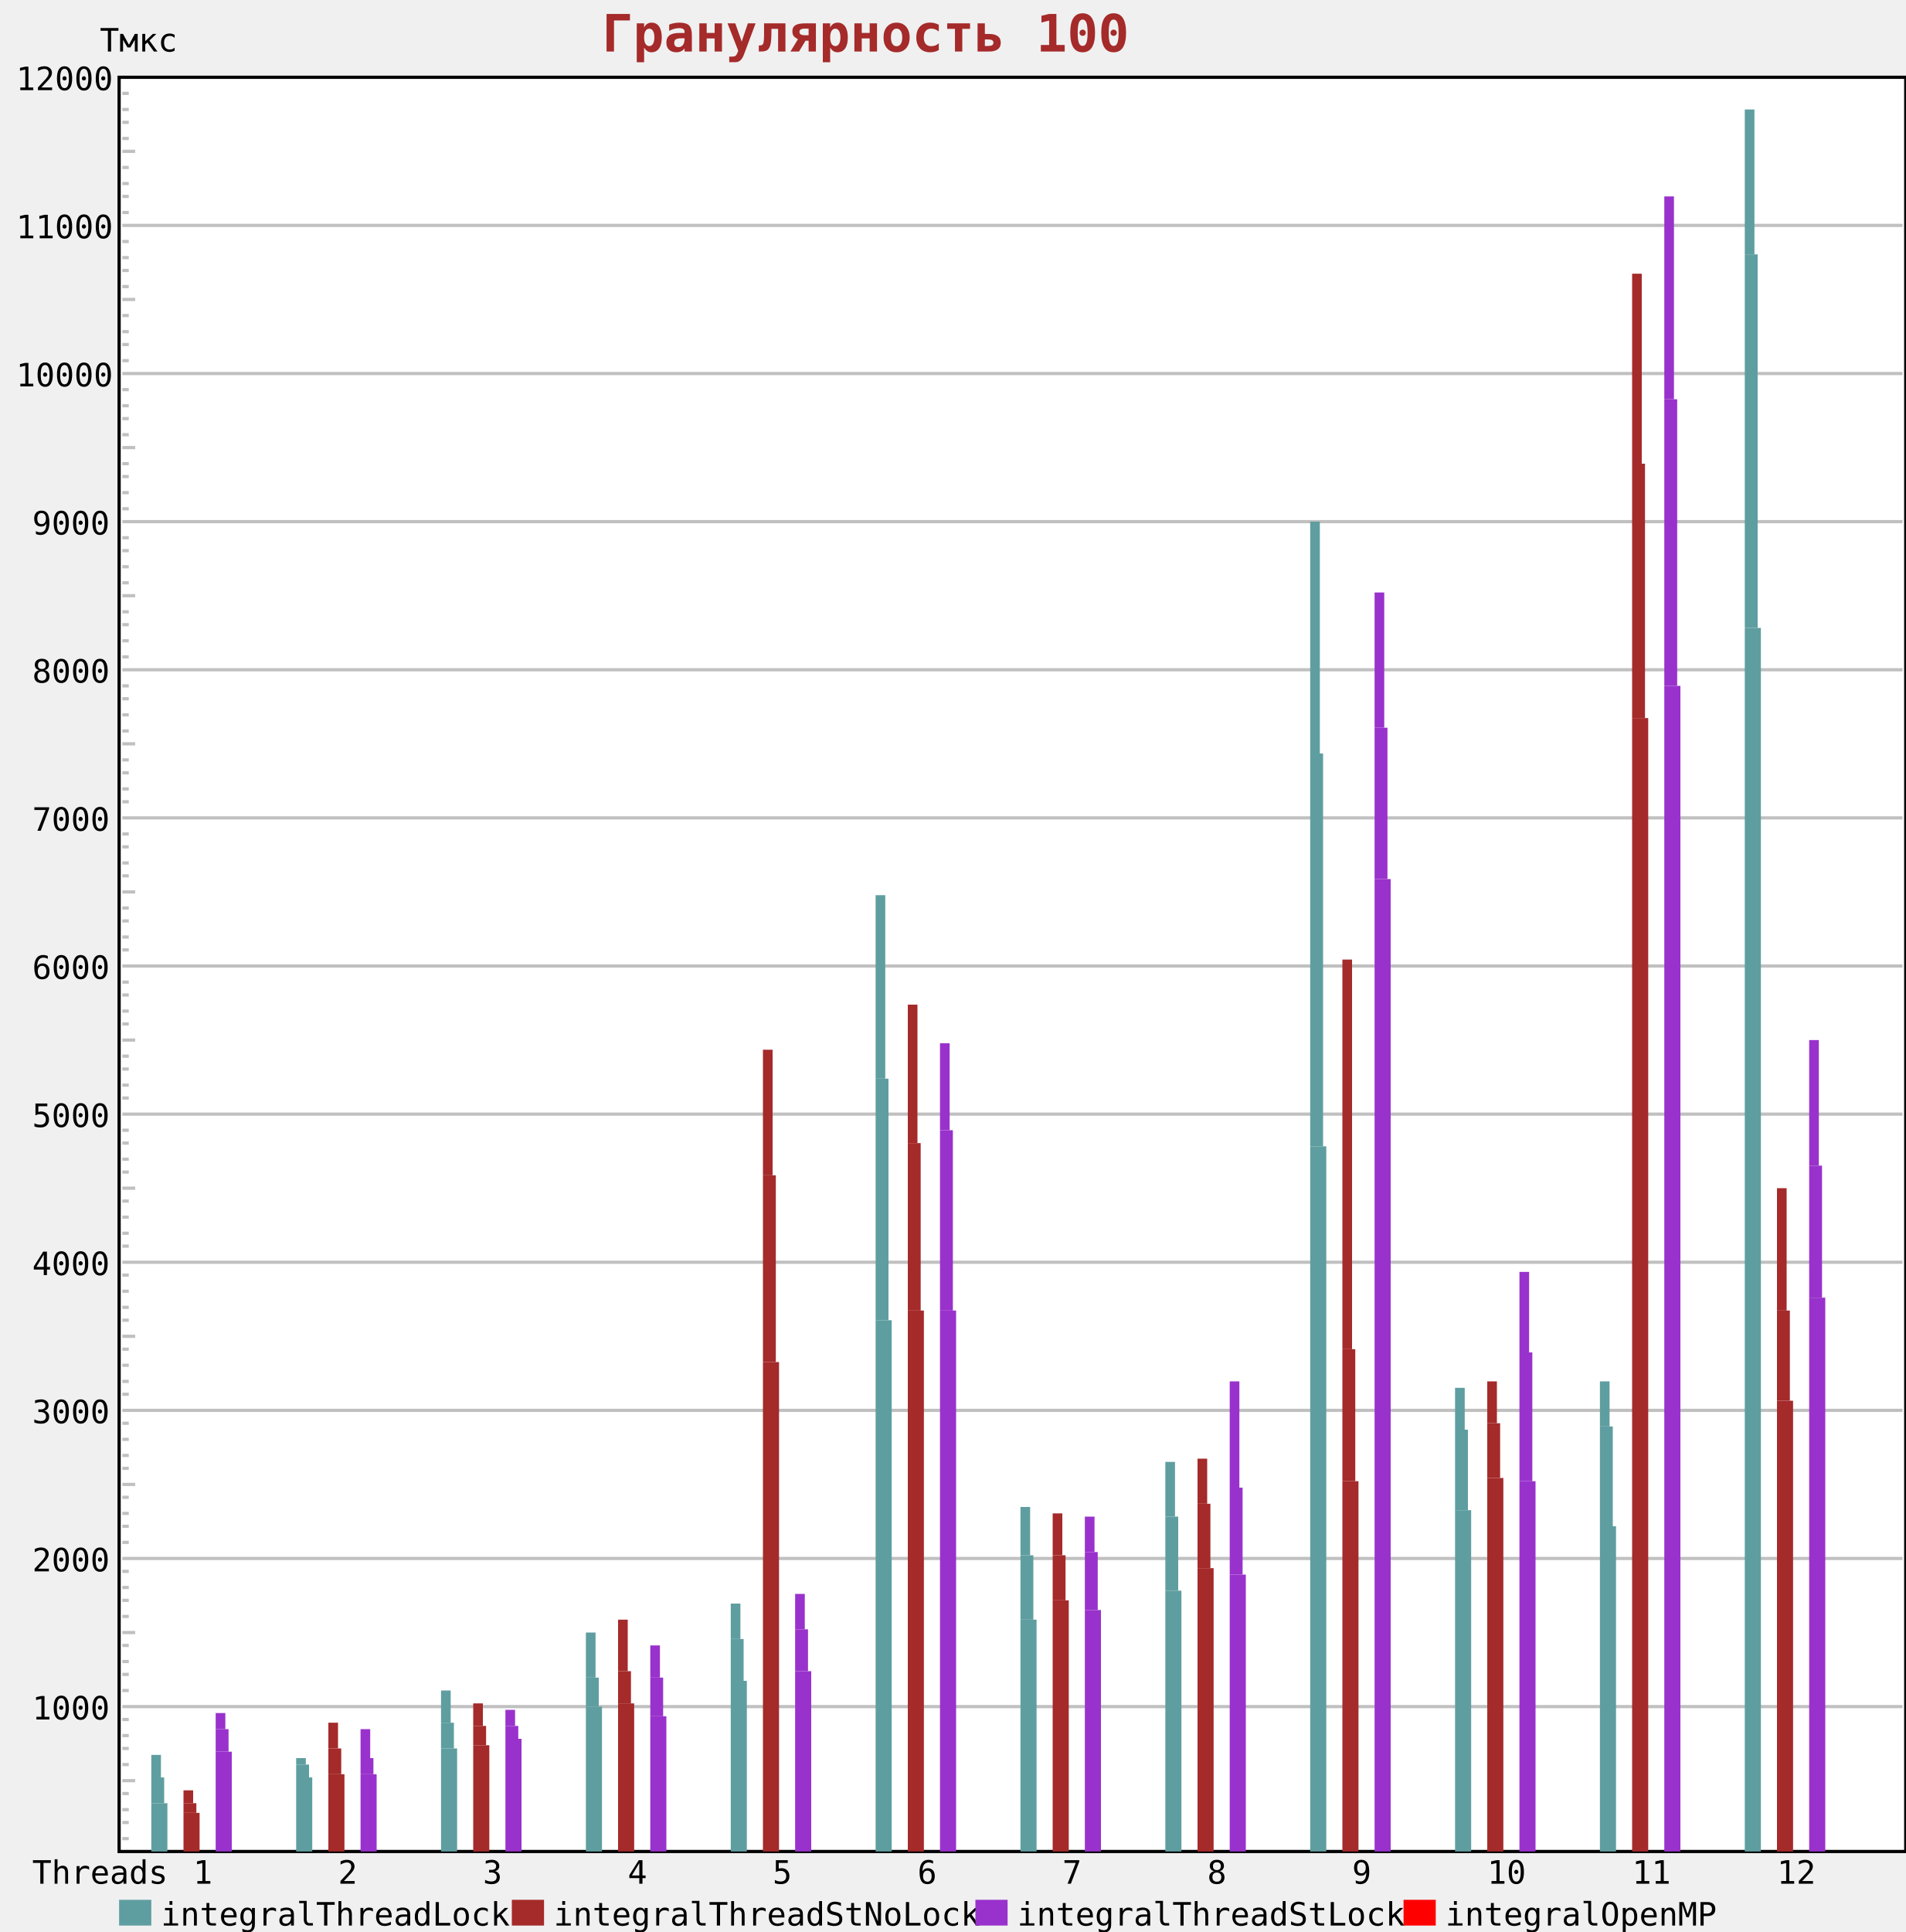
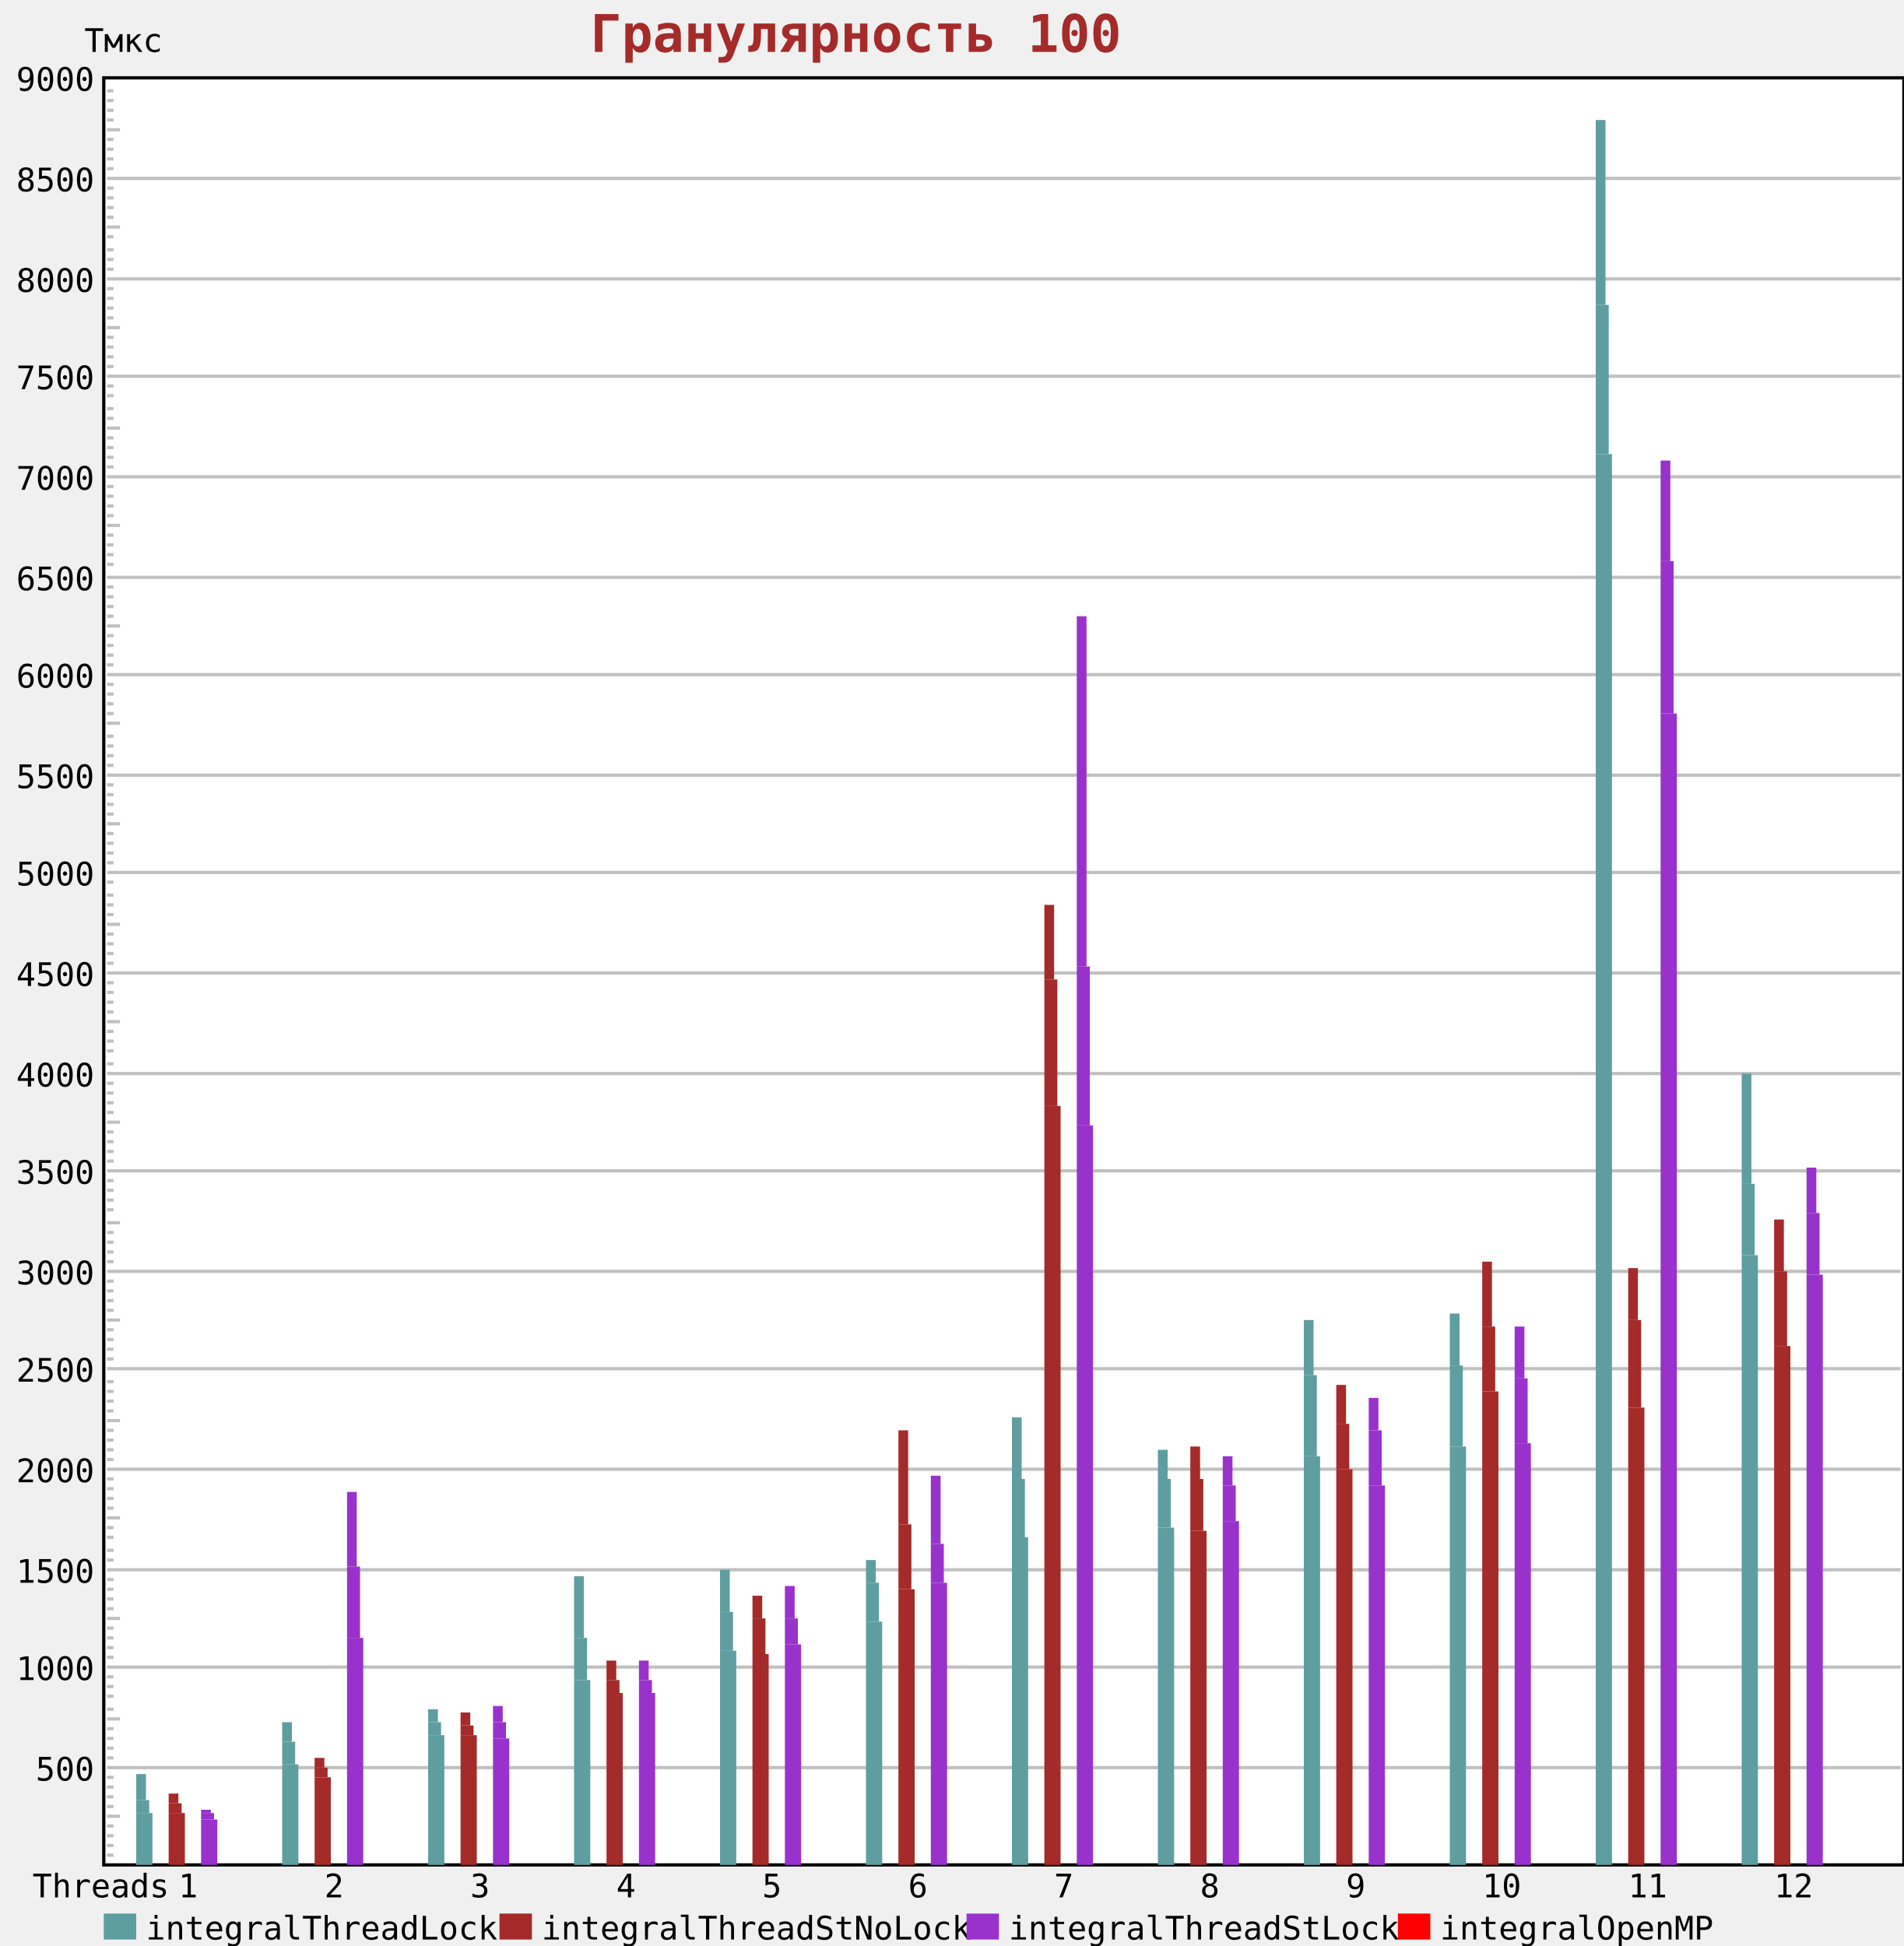
- <svg xmlns="http://www.w3.org/2000/svg" width="592" height="600" version="1.1">
-   <text x="187" y="16" font-family="monospace" font-size="16px" font-weight="bold" fill="brown">Гранулярность 100</text>
-   <text x="31" y="16" font-family="monospace" font-size="10px" font-weight="normal" fill="black">Tмкс</text>
+ <svg xmlns="http://www.w3.org/2000/svg" width="587" height="600" version="1.1">
+   <text x="182" y="16" font-family="monospace" font-size="16px" font-weight="bold" fill="brown">Гранулярность 100</text>
+   <text x="26" y="16" font-family="monospace" font-size="10px" font-weight="normal" fill="black">Tмкс</text>
  <text x="10" y="585" font-family="monospace" font-size="10px" font-weight="normal" fill="black">Threads</text>
-   <rect x="37" y="24" width="555" height="551" stroke="black" fill="white" />
-   <line x1="38" y1="571" x2="40" y2="571" stroke="silver" />
-   <line x1="38" y1="566" x2="40" y2="566" stroke="silver" />
-   <line x1="38" y1="562" x2="40" y2="562" stroke="silver" />
-   <line x1="38" y1="557" x2="40" y2="557" stroke="silver" />
-   <line x1="38" y1="553" x2="42" y2="553" stroke="silver" />
-   <line x1="38" y1="548" x2="40" y2="548" stroke="silver" />
-   <line x1="38" y1="543" x2="40" y2="543" stroke="silver" />
-   <line x1="38" y1="539" x2="40" y2="539" stroke="silver" />
-   <line x1="38" y1="534" x2="40" y2="534" stroke="silver" />
-   <line x1="38" y1="530" x2="591" y2="530" stroke="silver" />
-   <text x="10" y="534" font-family="monospace" font-size="10px" font-weight="normal" fill="black">1000</text>
-   <line x1="38" y1="525" x2="40" y2="525" stroke="silver" />
-   <line x1="38" y1="520" x2="40" y2="520" stroke="silver" />
-   <line x1="38" y1="516" x2="40" y2="516" stroke="silver" />
-   <line x1="38" y1="511" x2="40" y2="511" stroke="silver" />
-   <line x1="38" y1="507" x2="42" y2="507" stroke="silver" />
-   <line x1="38" y1="502" x2="40" y2="502" stroke="silver" />
-   <line x1="38" y1="497" x2="40" y2="497" stroke="silver" />
-   <line x1="38" y1="493" x2="40" y2="493" stroke="silver" />
-   <line x1="38" y1="488" x2="40" y2="488" stroke="silver" />
-   <line x1="38" y1="484" x2="591" y2="484" stroke="silver" />
-   <text x="10" y="488" font-family="monospace" font-size="10px" font-weight="normal" fill="black">2000</text>
-   <line x1="38" y1="479" x2="40" y2="479" stroke="silver" />
-   <line x1="38" y1="474" x2="40" y2="474" stroke="silver" />
-   <line x1="38" y1="470" x2="40" y2="470" stroke="silver" />
-   <line x1="38" y1="465" x2="40" y2="465" stroke="silver" />
-   <line x1="38" y1="461" x2="42" y2="461" stroke="silver" />
-   <line x1="38" y1="456" x2="40" y2="456" stroke="silver" />
-   <line x1="38" y1="452" x2="40" y2="452" stroke="silver" />
-   <line x1="38" y1="447" x2="40" y2="447" stroke="silver" />
-   <line x1="38" y1="442" x2="40" y2="442" stroke="silver" />
-   <line x1="38" y1="438" x2="591" y2="438" stroke="silver" />
-   <text x="10" y="442" font-family="monospace" font-size="10px" font-weight="normal" fill="black">3000</text>
-   <line x1="38" y1="433" x2="40" y2="433" stroke="silver" />
-   <line x1="38" y1="429" x2="40" y2="429" stroke="silver" />
-   <line x1="38" y1="424" x2="40" y2="424" stroke="silver" />
-   <line x1="38" y1="419" x2="40" y2="419" stroke="silver" />
-   <line x1="38" y1="415" x2="42" y2="415" stroke="silver" />
-   <line x1="38" y1="410" x2="40" y2="410" stroke="silver" />
-   <line x1="38" y1="406" x2="40" y2="406" stroke="silver" />
-   <line x1="38" y1="401" x2="40" y2="401" stroke="silver" />
-   <line x1="38" y1="396" x2="40" y2="396" stroke="silver" />
-   <line x1="38" y1="392" x2="591" y2="392" stroke="silver" />
-   <text x="10" y="396" font-family="monospace" font-size="10px" font-weight="normal" fill="black">4000</text>
-   <line x1="38" y1="387" x2="40" y2="387" stroke="silver" />
-   <line x1="38" y1="383" x2="40" y2="383" stroke="silver" />
-   <line x1="38" y1="378" x2="40" y2="378" stroke="silver" />
-   <line x1="38" y1="373" x2="40" y2="373" stroke="silver" />
-   <line x1="38" y1="369" x2="42" y2="369" stroke="silver" />
-   <line x1="38" y1="364" x2="40" y2="364" stroke="silver" />
-   <line x1="38" y1="360" x2="40" y2="360" stroke="silver" />
-   <line x1="38" y1="355" x2="40" y2="355" stroke="silver" />
-   <line x1="38" y1="351" x2="40" y2="351" stroke="silver" />
-   <line x1="38" y1="346" x2="591" y2="346" stroke="silver" />
-   <text x="10" y="350" font-family="monospace" font-size="10px" font-weight="normal" fill="black">5000</text>
-   <line x1="38" y1="341" x2="40" y2="341" stroke="silver" />
-   <line x1="38" y1="337" x2="40" y2="337" stroke="silver" />
-   <line x1="38" y1="332" x2="40" y2="332" stroke="silver" />
-   <line x1="38" y1="328" x2="40" y2="328" stroke="silver" />
-   <line x1="38" y1="323" x2="42" y2="323" stroke="silver" />
-   <line x1="38" y1="318" x2="40" y2="318" stroke="silver" />
-   <line x1="38" y1="314" x2="40" y2="314" stroke="silver" />
-   <line x1="38" y1="309" x2="40" y2="309" stroke="silver" />
-   <line x1="38" y1="305" x2="40" y2="305" stroke="silver" />
-   <line x1="38" y1="300" x2="591" y2="300" stroke="silver" />
-   <text x="10" y="304" font-family="monospace" font-size="10px" font-weight="normal" fill="black">6000</text>
-   <line x1="38" y1="295" x2="40" y2="295" stroke="silver" />
-   <line x1="38" y1="291" x2="40" y2="291" stroke="silver" />
-   <line x1="38" y1="286" x2="40" y2="286" stroke="silver" />
-   <line x1="38" y1="282" x2="40" y2="282" stroke="silver" />
-   <line x1="38" y1="277" x2="42" y2="277" stroke="silver" />
-   <line x1="38" y1="272" x2="40" y2="272" stroke="silver" />
-   <line x1="38" y1="268" x2="40" y2="268" stroke="silver" />
-   <line x1="38" y1="263" x2="40" y2="263" stroke="silver" />
-   <line x1="38" y1="259" x2="40" y2="259" stroke="silver" />
-   <line x1="38" y1="254" x2="591" y2="254" stroke="silver" />
-   <text x="10" y="258" font-family="monospace" font-size="10px" font-weight="normal" fill="black">7000</text>
-   <line x1="38" y1="249" x2="40" y2="249" stroke="silver" />
-   <line x1="38" y1="245" x2="40" y2="245" stroke="silver" />
-   <line x1="38" y1="240" x2="40" y2="240" stroke="silver" />
-   <line x1="38" y1="236" x2="40" y2="236" stroke="silver" />
-   <line x1="38" y1="231" x2="42" y2="231" stroke="silver" />
-   <line x1="38" y1="227" x2="40" y2="227" stroke="silver" />
-   <line x1="38" y1="222" x2="40" y2="222" stroke="silver" />
-   <line x1="38" y1="217" x2="40" y2="217" stroke="silver" />
-   <line x1="38" y1="213" x2="40" y2="213" stroke="silver" />
-   <line x1="38" y1="208" x2="591" y2="208" stroke="silver" />
-   <text x="10" y="212" font-family="monospace" font-size="10px" font-weight="normal" fill="black">8000</text>
-   <line x1="38" y1="204" x2="40" y2="204" stroke="silver" />
-   <line x1="38" y1="199" x2="40" y2="199" stroke="silver" />
-   <line x1="38" y1="194" x2="40" y2="194" stroke="silver" />
-   <line x1="38" y1="190" x2="40" y2="190" stroke="silver" />
-   <line x1="38" y1="185" x2="42" y2="185" stroke="silver" />
-   <line x1="38" y1="181" x2="40" y2="181" stroke="silver" />
-   <line x1="38" y1="176" x2="40" y2="176" stroke="silver" />
-   <line x1="38" y1="171" x2="40" y2="171" stroke="silver" />
-   <line x1="38" y1="167" x2="40" y2="167" stroke="silver" />
-   <line x1="38" y1="162" x2="591" y2="162" stroke="silver" />
-   <text x="10" y="166" font-family="monospace" font-size="10px" font-weight="normal" fill="black">9000</text>
-   <line x1="38" y1="158" x2="40" y2="158" stroke="silver" />
-   <line x1="38" y1="153" x2="40" y2="153" stroke="silver" />
-   <line x1="38" y1="148" x2="40" y2="148" stroke="silver" />
-   <line x1="38" y1="144" x2="40" y2="144" stroke="silver" />
-   <line x1="38" y1="139" x2="42" y2="139" stroke="silver" />
-   <line x1="38" y1="135" x2="40" y2="135" stroke="silver" />
-   <line x1="38" y1="130" x2="40" y2="130" stroke="silver" />
-   <line x1="38" y1="126" x2="40" y2="126" stroke="silver" />
-   <line x1="38" y1="121" x2="40" y2="121" stroke="silver" />
-   <line x1="38" y1="116" x2="591" y2="116" stroke="silver" />
-   <text x="5" y="120" font-family="monospace" font-size="10px" font-weight="normal" fill="black">10000</text>
-   <line x1="38" y1="112" x2="40" y2="112" stroke="silver" />
-   <line x1="38" y1="107" x2="40" y2="107" stroke="silver" />
-   <line x1="38" y1="103" x2="40" y2="103" stroke="silver" />
-   <line x1="38" y1="98" x2="40" y2="98" stroke="silver" />
-   <line x1="38" y1="93" x2="42" y2="93" stroke="silver" />
-   <line x1="38" y1="89" x2="40" y2="89" stroke="silver" />
-   <line x1="38" y1="84" x2="40" y2="84" stroke="silver" />
-   <line x1="38" y1="80" x2="40" y2="80" stroke="silver" />
-   <line x1="38" y1="75" x2="40" y2="75" stroke="silver" />
-   <line x1="38" y1="70" x2="591" y2="70" stroke="silver" />
-   <text x="5" y="74" font-family="monospace" font-size="10px" font-weight="normal" fill="black">11000</text>
-   <line x1="38" y1="66" x2="40" y2="66" stroke="silver" />
-   <line x1="38" y1="61" x2="40" y2="61" stroke="silver" />
-   <line x1="38" y1="57" x2="40" y2="57" stroke="silver" />
-   <line x1="38" y1="52" x2="40" y2="52" stroke="silver" />
-   <line x1="38" y1="47" x2="42" y2="47" stroke="silver" />
-   <line x1="38" y1="43" x2="40" y2="43" stroke="silver" />
-   <line x1="38" y1="38" x2="40" y2="38" stroke="silver" />
-   <line x1="38" y1="34" x2="40" y2="34" stroke="silver" />
-   <line x1="38" y1="29" x2="40" y2="29" stroke="silver" />
-   <text x="5" y="28" font-family="monospace" font-size="10px" font-weight="normal" fill="black">12000</text>
-   <rect x="47" y="560" width="5" height="15" fill="cadetblue" />
-   <rect x="47" y="552" width="4" height="8" fill="cadetblue" />
-   <rect x="47" y="545" width="3" height="7" fill="cadetblue" />
-   <rect x="57" y="563" width="5" height="12" fill="brown" />
-   <rect x="57" y="560" width="4" height="3" fill="brown" />
-   <rect x="57" y="556" width="3" height="4" fill="brown" />
-   <rect x="67" y="544" width="5" height="31" fill="darkorchid" />
-   <rect x="67" y="537" width="4" height="7" fill="darkorchid" />
-   <rect x="67" y="532" width="3" height="5" fill="darkorchid" />
-   <rect x="77" y="575" width="5" height="0" fill="red" />
-   <rect x="77" y="575" width="4" height="0" fill="red" />
-   <rect x="77" y="575" width="3" height="0" fill="red" />
-   <text x="60" y="585" font-family="monospace" font-size="10px" font-weight="normal" fill="black">1</text>
-   <rect x="92" y="552" width="5" height="23" fill="cadetblue" />
-   <rect x="92" y="548" width="4" height="4" fill="cadetblue" />
-   <rect x="92" y="546" width="3" height="2" fill="cadetblue" />
-   <rect x="102" y="551" width="5" height="24" fill="brown" />
-   <rect x="102" y="543" width="4" height="8" fill="brown" />
-   <rect x="102" y="535" width="3" height="8" fill="brown" />
-   <rect x="112" y="551" width="5" height="24" fill="darkorchid" />
-   <rect x="112" y="546" width="4" height="5" fill="darkorchid" />
-   <rect x="112" y="537" width="3" height="9" fill="darkorchid" />
-   <rect x="122" y="575" width="5" height="0" fill="red" />
-   <rect x="122" y="575" width="4" height="0" fill="red" />
-   <rect x="122" y="575" width="3" height="0" fill="red" />
-   <text x="105" y="585" font-family="monospace" font-size="10px" font-weight="normal" fill="black">2</text>
-   <rect x="137" y="543" width="5" height="32" fill="cadetblue" />
-   <rect x="137" y="535" width="4" height="8" fill="cadetblue" />
-   <rect x="137" y="525" width="3" height="10" fill="cadetblue" />
-   <rect x="147" y="542" width="5" height="33" fill="brown" />
-   <rect x="147" y="536" width="4" height="6" fill="brown" />
-   <rect x="147" y="529" width="3" height="7" fill="brown" />
-   <rect x="157" y="540" width="5" height="35" fill="darkorchid" />
-   <rect x="157" y="536" width="4" height="4" fill="darkorchid" />
-   <rect x="157" y="531" width="3" height="5" fill="darkorchid" />
-   <rect x="167" y="575" width="5" height="0" fill="red" />
-   <rect x="167" y="575" width="4" height="0" fill="red" />
-   <rect x="167" y="575" width="3" height="0" fill="red" />
-   <text x="150" y="585" font-family="monospace" font-size="10px" font-weight="normal" fill="black">3</text>
-   <rect x="182" y="530" width="5" height="45" fill="cadetblue" />
-   <rect x="182" y="521" width="4" height="9" fill="cadetblue" />
-   <rect x="182" y="507" width="3" height="14" fill="cadetblue" />
-   <rect x="192" y="529" width="5" height="46" fill="brown" />
-   <rect x="192" y="519" width="4" height="10" fill="brown" />
-   <rect x="192" y="503" width="3" height="16" fill="brown" />
-   <rect x="202" y="533" width="5" height="42" fill="darkorchid" />
-   <rect x="202" y="521" width="4" height="12" fill="darkorchid" />
-   <rect x="202" y="511" width="3" height="10" fill="darkorchid" />
-   <rect x="212" y="575" width="5" height="0" fill="red" />
-   <rect x="212" y="575" width="4" height="0" fill="red" />
-   <rect x="212" y="575" width="3" height="0" fill="red" />
-   <text x="195" y="585" font-family="monospace" font-size="10px" font-weight="normal" fill="black">4</text>
-   <rect x="227" y="522" width="5" height="53" fill="cadetblue" />
-   <rect x="227" y="509" width="4" height="13" fill="cadetblue" />
-   <rect x="227" y="498" width="3" height="11" fill="cadetblue" />
-   <rect x="237" y="423" width="5" height="152" fill="brown" />
-   <rect x="237" y="365" width="4" height="58" fill="brown" />
-   <rect x="237" y="326" width="3" height="39" fill="brown" />
-   <rect x="247" y="519" width="5" height="56" fill="darkorchid" />
-   <rect x="247" y="506" width="4" height="13" fill="darkorchid" />
-   <rect x="247" y="495" width="3" height="11" fill="darkorchid" />
-   <rect x="257" y="575" width="5" height="0" fill="red" />
-   <rect x="257" y="575" width="4" height="0" fill="red" />
-   <rect x="257" y="575" width="3" height="0" fill="red" />
-   <text x="240" y="585" font-family="monospace" font-size="10px" font-weight="normal" fill="black">5</text>
-   <rect x="272" y="410" width="5" height="165" fill="cadetblue" />
-   <rect x="272" y="335" width="4" height="75" fill="cadetblue" />
-   <rect x="272" y="278" width="3" height="57" fill="cadetblue" />
-   <rect x="282" y="407" width="5" height="168" fill="brown" />
-   <rect x="282" y="355" width="4" height="52" fill="brown" />
-   <rect x="282" y="312" width="3" height="43" fill="brown" />
-   <rect x="292" y="407" width="5" height="168" fill="darkorchid" />
-   <rect x="292" y="351" width="4" height="56" fill="darkorchid" />
-   <rect x="292" y="324" width="3" height="27" fill="darkorchid" />
-   <rect x="302" y="575" width="5" height="0" fill="red" />
-   <rect x="302" y="575" width="4" height="0" fill="red" />
-   <rect x="302" y="575" width="3" height="0" fill="red" />
-   <text x="285" y="585" font-family="monospace" font-size="10px" font-weight="normal" fill="black">6</text>
-   <rect x="317" y="503" width="5" height="72" fill="cadetblue" />
-   <rect x="317" y="483" width="4" height="20" fill="cadetblue" />
-   <rect x="317" y="468" width="3" height="15" fill="cadetblue" />
-   <rect x="327" y="497" width="5" height="78" fill="brown" />
-   <rect x="327" y="483" width="4" height="14" fill="brown" />
-   <rect x="327" y="470" width="3" height="13" fill="brown" />
-   <rect x="337" y="500" width="5" height="75" fill="darkorchid" />
-   <rect x="337" y="482" width="4" height="18" fill="darkorchid" />
-   <rect x="337" y="471" width="3" height="11" fill="darkorchid" />
-   <rect x="347" y="575" width="5" height="0" fill="red" />
-   <rect x="347" y="575" width="4" height="0" fill="red" />
-   <rect x="347" y="575" width="3" height="0" fill="red" />
-   <text x="330" y="585" font-family="monospace" font-size="10px" font-weight="normal" fill="black">7</text>
-   <rect x="362" y="494" width="5" height="81" fill="cadetblue" />
-   <rect x="362" y="471" width="4" height="23" fill="cadetblue" />
-   <rect x="362" y="454" width="3" height="17" fill="cadetblue" />
-   <rect x="372" y="487" width="5" height="88" fill="brown" />
-   <rect x="372" y="467" width="4" height="20" fill="brown" />
-   <rect x="372" y="453" width="3" height="14" fill="brown" />
-   <rect x="382" y="489" width="5" height="86" fill="darkorchid" />
-   <rect x="382" y="462" width="4" height="27" fill="darkorchid" />
-   <rect x="382" y="429" width="3" height="33" fill="darkorchid" />
-   <rect x="392" y="575" width="5" height="0" fill="red" />
-   <rect x="392" y="575" width="4" height="0" fill="red" />
-   <rect x="392" y="575" width="3" height="0" fill="red" />
-   <text x="375" y="585" font-family="monospace" font-size="10px" font-weight="normal" fill="black">8</text>
-   <rect x="407" y="356" width="5" height="219" fill="cadetblue" />
-   <rect x="407" y="234" width="4" height="122" fill="cadetblue" />
-   <rect x="407" y="162" width="3" height="72" fill="cadetblue" />
-   <rect x="417" y="460" width="5" height="115" fill="brown" />
-   <rect x="417" y="419" width="4" height="41" fill="brown" />
-   <rect x="417" y="298" width="3" height="121" fill="brown" />
-   <rect x="427" y="273" width="5" height="302" fill="darkorchid" />
-   <rect x="427" y="226" width="4" height="47" fill="darkorchid" />
-   <rect x="427" y="184" width="3" height="42" fill="darkorchid" />
-   <rect x="437" y="575" width="5" height="0" fill="red" />
-   <rect x="437" y="575" width="4" height="0" fill="red" />
-   <rect x="437" y="575" width="3" height="0" fill="red" />
-   <text x="420" y="585" font-family="monospace" font-size="10px" font-weight="normal" fill="black">9</text>
-   <rect x="452" y="469" width="5" height="106" fill="cadetblue" />
-   <rect x="452" y="444" width="4" height="25" fill="cadetblue" />
-   <rect x="452" y="431" width="3" height="13" fill="cadetblue" />
-   <rect x="462" y="459" width="5" height="116" fill="brown" />
-   <rect x="462" y="442" width="4" height="17" fill="brown" />
-   <rect x="462" y="429" width="3" height="13" fill="brown" />
-   <rect x="472" y="460" width="5" height="115" fill="darkorchid" />
-   <rect x="472" y="420" width="4" height="40" fill="darkorchid" />
-   <rect x="472" y="395" width="3" height="25" fill="darkorchid" />
-   <rect x="482" y="575" width="5" height="0" fill="red" />
-   <rect x="482" y="575" width="4" height="0" fill="red" />
-   <rect x="482" y="575" width="3" height="0" fill="red" />
-   <text x="462" y="585" font-family="monospace" font-size="10px" font-weight="normal" fill="black">10</text>
-   <rect x="497" y="474" width="5" height="101" fill="cadetblue" />
-   <rect x="497" y="443" width="4" height="31" fill="cadetblue" />
-   <rect x="497" y="429" width="3" height="14" fill="cadetblue" />
-   <rect x="507" y="223" width="5" height="352" fill="brown" />
-   <rect x="507" y="144" width="4" height="79" fill="brown" />
-   <rect x="507" y="85" width="3" height="59" fill="brown" />
-   <rect x="517" y="213" width="5" height="362" fill="darkorchid" />
-   <rect x="517" y="124" width="4" height="89" fill="darkorchid" />
-   <rect x="517" y="61" width="3" height="63" fill="darkorchid" />
-   <rect x="527" y="575" width="5" height="0" fill="red" />
-   <rect x="527" y="575" width="4" height="0" fill="red" />
-   <rect x="527" y="575" width="3" height="0" fill="red" />
-   <text x="507" y="585" font-family="monospace" font-size="10px" font-weight="normal" fill="black">11</text>
-   <rect x="542" y="195" width="5" height="380" fill="cadetblue" />
-   <rect x="542" y="79" width="4" height="116" fill="cadetblue" />
-   <rect x="542" y="34" width="3" height="45" fill="cadetblue" />
-   <rect x="552" y="435" width="5" height="140" fill="brown" />
-   <rect x="552" y="407" width="4" height="28" fill="brown" />
-   <rect x="552" y="369" width="3" height="38" fill="brown" />
-   <rect x="562" y="403" width="5" height="172" fill="darkorchid" />
-   <rect x="562" y="362" width="4" height="41" fill="darkorchid" />
-   <rect x="562" y="323" width="3" height="39" fill="darkorchid" />
-   <rect x="572" y="575" width="5" height="0" fill="red" />
-   <rect x="572" y="575" width="4" height="0" fill="red" />
-   <rect x="572" y="575" width="3" height="0" fill="red" />
-   <text x="552" y="585" font-family="monospace" font-size="10px" font-weight="normal" fill="black">12</text>
-   <rect x="37" y="590" width="10" height="8" fill="cadetblue" />
-   <text x="50" y="598" font-family="monospace" font-size="10px" font-weight="normal" fill="black">integralThreadLock</text>
-   <rect x="159" y="590" width="10" height="8" fill="brown" />
-   <text x="172" y="598" font-family="monospace" font-size="10px" font-weight="normal" fill="black">integralThreadStNoLock</text>
-   <rect x="303" y="590" width="10" height="8" fill="darkorchid" />
-   <text x="316" y="598" font-family="monospace" font-size="10px" font-weight="normal" fill="black">integralThreadStLock</text>
-   <rect x="436" y="590" width="10" height="8" fill="red" />
-   <text x="449" y="598" font-family="monospace" font-size="10px" font-weight="normal" fill="black">integralOpenMP</text>
+   <rect x="32" y="24" width="555" height="551" stroke="black" fill="white" />
+   <line x1="33" y1="572" x2="35" y2="572" stroke="silver" />
+   <line x1="33" y1="569" x2="35" y2="569" stroke="silver" />
+   <line x1="33" y1="566" x2="35" y2="566" stroke="silver" />
+   <line x1="33" y1="563" x2="35" y2="563" stroke="silver" />
+   <line x1="33" y1="560" x2="37" y2="560" stroke="silver" />
+   <line x1="33" y1="557" x2="35" y2="557" stroke="silver" />
+   <line x1="33" y1="554" x2="35" y2="554" stroke="silver" />
+   <line x1="33" y1="551" x2="35" y2="551" stroke="silver" />
+   <line x1="33" y1="548" x2="35" y2="548" stroke="silver" />
+   <line x1="33" y1="545" x2="586" y2="545" stroke="silver" />
+   <text x="11" y="549" font-family="monospace" font-size="10px" font-weight="normal" fill="black">500</text>
+   <line x1="33" y1="542" x2="35" y2="542" stroke="silver" />
+   <line x1="33" y1="539" x2="35" y2="539" stroke="silver" />
+   <line x1="33" y1="536" x2="35" y2="536" stroke="silver" />
+   <line x1="33" y1="533" x2="35" y2="533" stroke="silver" />
+   <line x1="33" y1="530" x2="37" y2="530" stroke="silver" />
+   <line x1="33" y1="527" x2="35" y2="527" stroke="silver" />
+   <line x1="33" y1="523" x2="35" y2="523" stroke="silver" />
+   <line x1="33" y1="520" x2="35" y2="520" stroke="silver" />
+   <line x1="33" y1="517" x2="35" y2="517" stroke="silver" />
+   <line x1="33" y1="514" x2="586" y2="514" stroke="silver" />
+   <text x="5" y="518" font-family="monospace" font-size="10px" font-weight="normal" fill="black">1000</text>
+   <line x1="33" y1="511" x2="35" y2="511" stroke="silver" />
+   <line x1="33" y1="508" x2="35" y2="508" stroke="silver" />
+   <line x1="33" y1="505" x2="35" y2="505" stroke="silver" />
+   <line x1="33" y1="502" x2="35" y2="502" stroke="silver" />
+   <line x1="33" y1="499" x2="37" y2="499" stroke="silver" />
+   <line x1="33" y1="496" x2="35" y2="496" stroke="silver" />
+   <line x1="33" y1="493" x2="35" y2="493" stroke="silver" />
+   <line x1="33" y1="490" x2="35" y2="490" stroke="silver" />
+   <line x1="33" y1="487" x2="35" y2="487" stroke="silver" />
+   <line x1="33" y1="484" x2="586" y2="484" stroke="silver" />
+   <text x="5" y="488" font-family="monospace" font-size="10px" font-weight="normal" fill="black">1500</text>
+   <line x1="33" y1="481" x2="35" y2="481" stroke="silver" />
+   <line x1="33" y1="478" x2="35" y2="478" stroke="silver" />
+   <line x1="33" y1="474" x2="35" y2="474" stroke="silver" />
+   <line x1="33" y1="471" x2="35" y2="471" stroke="silver" />
+   <line x1="33" y1="468" x2="37" y2="468" stroke="silver" />
+   <line x1="33" y1="465" x2="35" y2="465" stroke="silver" />
+   <line x1="33" y1="462" x2="35" y2="462" stroke="silver" />
+   <line x1="33" y1="459" x2="35" y2="459" stroke="silver" />
+   <line x1="33" y1="456" x2="35" y2="456" stroke="silver" />
+   <line x1="33" y1="453" x2="586" y2="453" stroke="silver" />
+   <text x="5" y="457" font-family="monospace" font-size="10px" font-weight="normal" fill="black">2000</text>
+   <line x1="33" y1="450" x2="35" y2="450" stroke="silver" />
+   <line x1="33" y1="447" x2="35" y2="447" stroke="silver" />
+   <line x1="33" y1="444" x2="35" y2="444" stroke="silver" />
+   <line x1="33" y1="441" x2="35" y2="441" stroke="silver" />
+   <line x1="33" y1="438" x2="37" y2="438" stroke="silver" />
+   <line x1="33" y1="435" x2="35" y2="435" stroke="silver" />
+   <line x1="33" y1="432" x2="35" y2="432" stroke="silver" />
+   <line x1="33" y1="429" x2="35" y2="429" stroke="silver" />
+   <line x1="33" y1="426" x2="35" y2="426" stroke="silver" />
+   <line x1="33" y1="422" x2="586" y2="422" stroke="silver" />
+   <text x="5" y="426" font-family="monospace" font-size="10px" font-weight="normal" fill="black">2500</text>
+   <line x1="33" y1="419" x2="35" y2="419" stroke="silver" />
+   <line x1="33" y1="416" x2="35" y2="416" stroke="silver" />
+   <line x1="33" y1="413" x2="35" y2="413" stroke="silver" />
+   <line x1="33" y1="410" x2="35" y2="410" stroke="silver" />
+   <line x1="33" y1="407" x2="37" y2="407" stroke="silver" />
+   <line x1="33" y1="404" x2="35" y2="404" stroke="silver" />
+   <line x1="33" y1="401" x2="35" y2="401" stroke="silver" />
+   <line x1="33" y1="398" x2="35" y2="398" stroke="silver" />
+   <line x1="33" y1="395" x2="35" y2="395" stroke="silver" />
+   <line x1="33" y1="392" x2="586" y2="392" stroke="silver" />
+   <text x="5" y="396" font-family="monospace" font-size="10px" font-weight="normal" fill="black">3000</text>
+   <line x1="33" y1="389" x2="35" y2="389" stroke="silver" />
+   <line x1="33" y1="386" x2="35" y2="386" stroke="silver" />
+   <line x1="33" y1="383" x2="35" y2="383" stroke="silver" />
+   <line x1="33" y1="380" x2="35" y2="380" stroke="silver" />
+   <line x1="33" y1="377" x2="37" y2="377" stroke="silver" />
+   <line x1="33" y1="373" x2="35" y2="373" stroke="silver" />
+   <line x1="33" y1="370" x2="35" y2="370" stroke="silver" />
+   <line x1="33" y1="367" x2="35" y2="367" stroke="silver" />
+   <line x1="33" y1="364" x2="35" y2="364" stroke="silver" />
+   <line x1="33" y1="361" x2="586" y2="361" stroke="silver" />
+   <text x="5" y="365" font-family="monospace" font-size="10px" font-weight="normal" fill="black">3500</text>
+   <line x1="33" y1="358" x2="35" y2="358" stroke="silver" />
+   <line x1="33" y1="355" x2="35" y2="355" stroke="silver" />
+   <line x1="33" y1="352" x2="35" y2="352" stroke="silver" />
+   <line x1="33" y1="349" x2="35" y2="349" stroke="silver" />
+   <line x1="33" y1="346" x2="37" y2="346" stroke="silver" />
+   <line x1="33" y1="343" x2="35" y2="343" stroke="silver" />
+   <line x1="33" y1="340" x2="35" y2="340" stroke="silver" />
+   <line x1="33" y1="337" x2="35" y2="337" stroke="silver" />
+   <line x1="33" y1="334" x2="35" y2="334" stroke="silver" />
+   <line x1="33" y1="331" x2="586" y2="331" stroke="silver" />
+   <text x="5" y="335" font-family="monospace" font-size="10px" font-weight="normal" fill="black">4000</text>
+   <line x1="33" y1="328" x2="35" y2="328" stroke="silver" />
+   <line x1="33" y1="324" x2="35" y2="324" stroke="silver" />
+   <line x1="33" y1="321" x2="35" y2="321" stroke="silver" />
+   <line x1="33" y1="318" x2="35" y2="318" stroke="silver" />
+   <line x1="33" y1="315" x2="37" y2="315" stroke="silver" />
+   <line x1="33" y1="312" x2="35" y2="312" stroke="silver" />
+   <line x1="33" y1="309" x2="35" y2="309" stroke="silver" />
+   <line x1="33" y1="306" x2="35" y2="306" stroke="silver" />
+   <line x1="33" y1="303" x2="35" y2="303" stroke="silver" />
+   <line x1="33" y1="300" x2="586" y2="300" stroke="silver" />
+   <text x="5" y="304" font-family="monospace" font-size="10px" font-weight="normal" fill="black">4500</text>
+   <line x1="33" y1="297" x2="35" y2="297" stroke="silver" />
+   <line x1="33" y1="294" x2="35" y2="294" stroke="silver" />
+   <line x1="33" y1="291" x2="35" y2="291" stroke="silver" />
+   <line x1="33" y1="288" x2="35" y2="288" stroke="silver" />
+   <line x1="33" y1="285" x2="37" y2="285" stroke="silver" />
+   <line x1="33" y1="282" x2="35" y2="282" stroke="silver" />
+   <line x1="33" y1="279" x2="35" y2="279" stroke="silver" />
+   <line x1="33" y1="276" x2="35" y2="276" stroke="silver" />
+   <line x1="33" y1="272" x2="35" y2="272" stroke="silver" />
+   <line x1="33" y1="269" x2="586" y2="269" stroke="silver" />
+   <text x="5" y="273" font-family="monospace" font-size="10px" font-weight="normal" fill="black">5000</text>
+   <line x1="33" y1="266" x2="35" y2="266" stroke="silver" />
+   <line x1="33" y1="263" x2="35" y2="263" stroke="silver" />
+   <line x1="33" y1="260" x2="35" y2="260" stroke="silver" />
+   <line x1="33" y1="257" x2="35" y2="257" stroke="silver" />
+   <line x1="33" y1="254" x2="37" y2="254" stroke="silver" />
+   <line x1="33" y1="251" x2="35" y2="251" stroke="silver" />
+   <line x1="33" y1="248" x2="35" y2="248" stroke="silver" />
+   <line x1="33" y1="245" x2="35" y2="245" stroke="silver" />
+   <line x1="33" y1="242" x2="35" y2="242" stroke="silver" />
+   <line x1="33" y1="239" x2="586" y2="239" stroke="silver" />
+   <text x="5" y="243" font-family="monospace" font-size="10px" font-weight="normal" fill="black">5500</text>
+   <line x1="33" y1="236" x2="35" y2="236" stroke="silver" />
+   <line x1="33" y1="233" x2="35" y2="233" stroke="silver" />
+   <line x1="33" y1="230" x2="35" y2="230" stroke="silver" />
+   <line x1="33" y1="227" x2="35" y2="227" stroke="silver" />
+   <line x1="33" y1="223" x2="37" y2="223" stroke="silver" />
+   <line x1="33" y1="220" x2="35" y2="220" stroke="silver" />
+   <line x1="33" y1="217" x2="35" y2="217" stroke="silver" />
+   <line x1="33" y1="214" x2="35" y2="214" stroke="silver" />
+   <line x1="33" y1="211" x2="35" y2="211" stroke="silver" />
+   <line x1="33" y1="208" x2="586" y2="208" stroke="silver" />
+   <text x="5" y="212" font-family="monospace" font-size="10px" font-weight="normal" fill="black">6000</text>
+   <line x1="33" y1="205" x2="35" y2="205" stroke="silver" />
+   <line x1="33" y1="202" x2="35" y2="202" stroke="silver" />
+   <line x1="33" y1="199" x2="35" y2="199" stroke="silver" />
+   <line x1="33" y1="196" x2="35" y2="196" stroke="silver" />
+   <line x1="33" y1="193" x2="37" y2="193" stroke="silver" />
+   <line x1="33" y1="190" x2="35" y2="190" stroke="silver" />
+   <line x1="33" y1="187" x2="35" y2="187" stroke="silver" />
+   <line x1="33" y1="184" x2="35" y2="184" stroke="silver" />
+   <line x1="33" y1="181" x2="35" y2="181" stroke="silver" />
+   <line x1="33" y1="178" x2="586" y2="178" stroke="silver" />
+   <text x="5" y="182" font-family="monospace" font-size="10px" font-weight="normal" fill="black">6500</text>
+   <line x1="33" y1="174" x2="35" y2="174" stroke="silver" />
+   <line x1="33" y1="171" x2="35" y2="171" stroke="silver" />
+   <line x1="33" y1="168" x2="35" y2="168" stroke="silver" />
+   <line x1="33" y1="165" x2="35" y2="165" stroke="silver" />
+   <line x1="33" y1="162" x2="37" y2="162" stroke="silver" />
+   <line x1="33" y1="159" x2="35" y2="159" stroke="silver" />
+   <line x1="33" y1="156" x2="35" y2="156" stroke="silver" />
+   <line x1="33" y1="153" x2="35" y2="153" stroke="silver" />
+   <line x1="33" y1="150" x2="35" y2="150" stroke="silver" />
+   <line x1="33" y1="147" x2="586" y2="147" stroke="silver" />
+   <text x="5" y="151" font-family="monospace" font-size="10px" font-weight="normal" fill="black">7000</text>
+   <line x1="33" y1="144" x2="35" y2="144" stroke="silver" />
+   <line x1="33" y1="141" x2="35" y2="141" stroke="silver" />
+   <line x1="33" y1="138" x2="35" y2="138" stroke="silver" />
+   <line x1="33" y1="135" x2="35" y2="135" stroke="silver" />
+   <line x1="33" y1="132" x2="37" y2="132" stroke="silver" />
+   <line x1="33" y1="129" x2="35" y2="129" stroke="silver" />
+   <line x1="33" y1="126" x2="35" y2="126" stroke="silver" />
+   <line x1="33" y1="122" x2="35" y2="122" stroke="silver" />
+   <line x1="33" y1="119" x2="35" y2="119" stroke="silver" />
+   <line x1="33" y1="116" x2="586" y2="116" stroke="silver" />
+   <text x="5" y="120" font-family="monospace" font-size="10px" font-weight="normal" fill="black">7500</text>
+   <line x1="33" y1="113" x2="35" y2="113" stroke="silver" />
+   <line x1="33" y1="110" x2="35" y2="110" stroke="silver" />
+   <line x1="33" y1="107" x2="35" y2="107" stroke="silver" />
+   <line x1="33" y1="104" x2="35" y2="104" stroke="silver" />
+   <line x1="33" y1="101" x2="37" y2="101" stroke="silver" />
+   <line x1="33" y1="98" x2="35" y2="98" stroke="silver" />
+   <line x1="33" y1="95" x2="35" y2="95" stroke="silver" />
+   <line x1="33" y1="92" x2="35" y2="92" stroke="silver" />
+   <line x1="33" y1="89" x2="35" y2="89" stroke="silver" />
+   <line x1="33" y1="86" x2="586" y2="86" stroke="silver" />
+   <text x="5" y="90" font-family="monospace" font-size="10px" font-weight="normal" fill="black">8000</text>
+   <line x1="33" y1="83" x2="35" y2="83" stroke="silver" />
+   <line x1="33" y1="80" x2="35" y2="80" stroke="silver" />
+   <line x1="33" y1="77" x2="35" y2="77" stroke="silver" />
+   <line x1="33" y1="73" x2="35" y2="73" stroke="silver" />
+   <line x1="33" y1="70" x2="37" y2="70" stroke="silver" />
+   <line x1="33" y1="67" x2="35" y2="67" stroke="silver" />
+   <line x1="33" y1="64" x2="35" y2="64" stroke="silver" />
+   <line x1="33" y1="61" x2="35" y2="61" stroke="silver" />
+   <line x1="33" y1="58" x2="35" y2="58" stroke="silver" />
+   <line x1="33" y1="55" x2="586" y2="55" stroke="silver" />
+   <text x="5" y="59" font-family="monospace" font-size="10px" font-weight="normal" fill="black">8500</text>
+   <line x1="33" y1="52" x2="35" y2="52" stroke="silver" />
+   <line x1="33" y1="49" x2="35" y2="49" stroke="silver" />
+   <line x1="33" y1="46" x2="35" y2="46" stroke="silver" />
+   <line x1="33" y1="43" x2="35" y2="43" stroke="silver" />
+   <line x1="33" y1="40" x2="37" y2="40" stroke="silver" />
+   <line x1="33" y1="37" x2="35" y2="37" stroke="silver" />
+   <line x1="33" y1="34" x2="35" y2="34" stroke="silver" />
+   <line x1="33" y1="31" x2="35" y2="31" stroke="silver" />
+   <line x1="33" y1="28" x2="35" y2="28" stroke="silver" />
+   <text x="5" y="28" font-family="monospace" font-size="10px" font-weight="normal" fill="black">9000</text>
+   <rect x="42" y="559" width="5" height="16" fill="cadetblue" />
+   <rect x="42" y="555" width="4" height="4" fill="cadetblue" />
+   <rect x="42" y="547" width="3" height="8" fill="cadetblue" />
+   <rect x="52" y="559" width="5" height="16" fill="brown" />
+   <rect x="52" y="556" width="4" height="3" fill="brown" />
+   <rect x="52" y="553" width="3" height="3" fill="brown" />
+   <rect x="62" y="561" width="5" height="14" fill="darkorchid" />
+   <rect x="62" y="559" width="4" height="2" fill="darkorchid" />
+   <rect x="62" y="558" width="3" height="1" fill="darkorchid" />
+   <rect x="72" y="575" width="5" height="0" fill="red" />
+   <rect x="72" y="575" width="4" height="0" fill="red" />
+   <rect x="72" y="575" width="3" height="0" fill="red" />
+   <text x="55" y="585" font-family="monospace" font-size="10px" font-weight="normal" fill="black">1</text>
+   <rect x="87" y="544" width="5" height="31" fill="cadetblue" />
+   <rect x="87" y="537" width="4" height="7" fill="cadetblue" />
+   <rect x="87" y="531" width="3" height="6" fill="cadetblue" />
+   <rect x="97" y="548" width="5" height="27" fill="brown" />
+   <rect x="97" y="545" width="4" height="3" fill="brown" />
+   <rect x="97" y="542" width="3" height="3" fill="brown" />
+   <rect x="107" y="505" width="5" height="70" fill="darkorchid" />
+   <rect x="107" y="483" width="4" height="22" fill="darkorchid" />
+   <rect x="107" y="460" width="3" height="23" fill="darkorchid" />
+   <rect x="117" y="575" width="5" height="0" fill="red" />
+   <rect x="117" y="575" width="4" height="0" fill="red" />
+   <rect x="117" y="575" width="3" height="0" fill="red" />
+   <text x="100" y="585" font-family="monospace" font-size="10px" font-weight="normal" fill="black">2</text>
+   <rect x="132" y="535" width="5" height="40" fill="cadetblue" />
+   <rect x="132" y="531" width="4" height="4" fill="cadetblue" />
+   <rect x="132" y="527" width="3" height="4" fill="cadetblue" />
+   <rect x="142" y="535" width="5" height="40" fill="brown" />
+   <rect x="142" y="532" width="4" height="3" fill="brown" />
+   <rect x="142" y="528" width="3" height="4" fill="brown" />
+   <rect x="152" y="536" width="5" height="39" fill="darkorchid" />
+   <rect x="152" y="531" width="4" height="5" fill="darkorchid" />
+   <rect x="152" y="526" width="3" height="5" fill="darkorchid" />
+   <rect x="162" y="575" width="5" height="0" fill="red" />
+   <rect x="162" y="575" width="4" height="0" fill="red" />
+   <rect x="162" y="575" width="3" height="0" fill="red" />
+   <text x="145" y="585" font-family="monospace" font-size="10px" font-weight="normal" fill="black">3</text>
+   <rect x="177" y="518" width="5" height="57" fill="cadetblue" />
+   <rect x="177" y="505" width="4" height="13" fill="cadetblue" />
+   <rect x="177" y="486" width="3" height="19" fill="cadetblue" />
+   <rect x="187" y="522" width="5" height="53" fill="brown" />
+   <rect x="187" y="518" width="4" height="4" fill="brown" />
+   <rect x="187" y="512" width="3" height="6" fill="brown" />
+   <rect x="197" y="522" width="5" height="53" fill="darkorchid" />
+   <rect x="197" y="518" width="4" height="4" fill="darkorchid" />
+   <rect x="197" y="512" width="3" height="6" fill="darkorchid" />
+   <rect x="207" y="575" width="5" height="0" fill="red" />
+   <rect x="207" y="575" width="4" height="0" fill="red" />
+   <rect x="207" y="575" width="3" height="0" fill="red" />
+   <text x="190" y="585" font-family="monospace" font-size="10px" font-weight="normal" fill="black">4</text>
+   <rect x="222" y="509" width="5" height="66" fill="cadetblue" />
+   <rect x="222" y="497" width="4" height="12" fill="cadetblue" />
+   <rect x="222" y="484" width="3" height="13" fill="cadetblue" />
+   <rect x="232" y="510" width="5" height="65" fill="brown" />
+   <rect x="232" y="499" width="4" height="11" fill="brown" />
+   <rect x="232" y="492" width="3" height="7" fill="brown" />
+   <rect x="242" y="507" width="5" height="68" fill="darkorchid" />
+   <rect x="242" y="499" width="4" height="8" fill="darkorchid" />
+   <rect x="242" y="489" width="3" height="10" fill="darkorchid" />
+   <rect x="252" y="575" width="5" height="0" fill="red" />
+   <rect x="252" y="575" width="4" height="0" fill="red" />
+   <rect x="252" y="575" width="3" height="0" fill="red" />
+   <text x="235" y="585" font-family="monospace" font-size="10px" font-weight="normal" fill="black">5</text>
+   <rect x="267" y="500" width="5" height="75" fill="cadetblue" />
+   <rect x="267" y="488" width="4" height="12" fill="cadetblue" />
+   <rect x="267" y="481" width="3" height="7" fill="cadetblue" />
+   <rect x="277" y="490" width="5" height="85" fill="brown" />
+   <rect x="277" y="470" width="4" height="20" fill="brown" />
+   <rect x="277" y="441" width="3" height="29" fill="brown" />
+   <rect x="287" y="488" width="5" height="87" fill="darkorchid" />
+   <rect x="287" y="476" width="4" height="12" fill="darkorchid" />
+   <rect x="287" y="455" width="3" height="21" fill="darkorchid" />
+   <rect x="297" y="575" width="5" height="0" fill="red" />
+   <rect x="297" y="575" width="4" height="0" fill="red" />
+   <rect x="297" y="575" width="3" height="0" fill="red" />
+   <text x="280" y="585" font-family="monospace" font-size="10px" font-weight="normal" fill="black">6</text>
+   <rect x="312" y="474" width="5" height="101" fill="cadetblue" />
+   <rect x="312" y="456" width="4" height="18" fill="cadetblue" />
+   <rect x="312" y="437" width="3" height="19" fill="cadetblue" />
+   <rect x="322" y="341" width="5" height="234" fill="brown" />
+   <rect x="322" y="302" width="4" height="39" fill="brown" />
+   <rect x="322" y="279" width="3" height="23" fill="brown" />
+   <rect x="332" y="347" width="5" height="228" fill="darkorchid" />
+   <rect x="332" y="298" width="4" height="49" fill="darkorchid" />
+   <rect x="332" y="190" width="3" height="108" fill="darkorchid" />
+   <rect x="342" y="575" width="5" height="0" fill="red" />
+   <rect x="342" y="575" width="4" height="0" fill="red" />
+   <rect x="342" y="575" width="3" height="0" fill="red" />
+   <text x="325" y="585" font-family="monospace" font-size="10px" font-weight="normal" fill="black">7</text>
+   <rect x="357" y="471" width="5" height="104" fill="cadetblue" />
+   <rect x="357" y="456" width="4" height="15" fill="cadetblue" />
+   <rect x="357" y="447" width="3" height="9" fill="cadetblue" />
+   <rect x="367" y="472" width="5" height="103" fill="brown" />
+   <rect x="367" y="456" width="4" height="16" fill="brown" />
+   <rect x="367" y="446" width="3" height="10" fill="brown" />
+   <rect x="377" y="469" width="5" height="106" fill="darkorchid" />
+   <rect x="377" y="458" width="4" height="11" fill="darkorchid" />
+   <rect x="377" y="449" width="3" height="9" fill="darkorchid" />
+   <rect x="387" y="575" width="5" height="0" fill="red" />
+   <rect x="387" y="575" width="4" height="0" fill="red" />
+   <rect x="387" y="575" width="3" height="0" fill="red" />
+   <text x="370" y="585" font-family="monospace" font-size="10px" font-weight="normal" fill="black">8</text>
+   <rect x="402" y="449" width="5" height="126" fill="cadetblue" />
+   <rect x="402" y="424" width="4" height="25" fill="cadetblue" />
+   <rect x="402" y="407" width="3" height="17" fill="cadetblue" />
+   <rect x="412" y="453" width="5" height="122" fill="brown" />
+   <rect x="412" y="439" width="4" height="14" fill="brown" />
+   <rect x="412" y="427" width="3" height="12" fill="brown" />
+   <rect x="422" y="458" width="5" height="117" fill="darkorchid" />
+   <rect x="422" y="441" width="4" height="17" fill="darkorchid" />
+   <rect x="422" y="431" width="3" height="10" fill="darkorchid" />
+   <rect x="432" y="575" width="5" height="0" fill="red" />
+   <rect x="432" y="575" width="4" height="0" fill="red" />
+   <rect x="432" y="575" width="3" height="0" fill="red" />
+   <text x="415" y="585" font-family="monospace" font-size="10px" font-weight="normal" fill="black">9</text>
+   <rect x="447" y="446" width="5" height="129" fill="cadetblue" />
+   <rect x="447" y="421" width="4" height="25" fill="cadetblue" />
+   <rect x="447" y="405" width="3" height="16" fill="cadetblue" />
+   <rect x="457" y="429" width="5" height="146" fill="brown" />
+   <rect x="457" y="409" width="4" height="20" fill="brown" />
+   <rect x="457" y="389" width="3" height="20" fill="brown" />
+   <rect x="467" y="445" width="5" height="130" fill="darkorchid" />
+   <rect x="467" y="425" width="4" height="20" fill="darkorchid" />
+   <rect x="467" y="409" width="3" height="16" fill="darkorchid" />
+   <rect x="477" y="575" width="5" height="0" fill="red" />
+   <rect x="477" y="575" width="4" height="0" fill="red" />
+   <rect x="477" y="575" width="3" height="0" fill="red" />
+   <text x="457" y="585" font-family="monospace" font-size="10px" font-weight="normal" fill="black">10</text>
+   <rect x="492" y="140" width="5" height="435" fill="cadetblue" />
+   <rect x="492" y="94" width="4" height="46" fill="cadetblue" />
+   <rect x="492" y="37" width="3" height="57" fill="cadetblue" />
+   <rect x="502" y="434" width="5" height="141" fill="brown" />
+   <rect x="502" y="407" width="4" height="27" fill="brown" />
+   <rect x="502" y="391" width="3" height="16" fill="brown" />
+   <rect x="512" y="220" width="5" height="355" fill="darkorchid" />
+   <rect x="512" y="173" width="4" height="47" fill="darkorchid" />
+   <rect x="512" y="142" width="3" height="31" fill="darkorchid" />
+   <rect x="522" y="575" width="5" height="0" fill="red" />
+   <rect x="522" y="575" width="4" height="0" fill="red" />
+   <rect x="522" y="575" width="3" height="0" fill="red" />
+   <text x="502" y="585" font-family="monospace" font-size="10px" font-weight="normal" fill="black">11</text>
+   <rect x="537" y="387" width="5" height="188" fill="cadetblue" />
+   <rect x="537" y="365" width="4" height="22" fill="cadetblue" />
+   <rect x="537" y="331" width="3" height="34" fill="cadetblue" />
+   <rect x="547" y="415" width="5" height="160" fill="brown" />
+   <rect x="547" y="392" width="4" height="23" fill="brown" />
+   <rect x="547" y="376" width="3" height="16" fill="brown" />
+   <rect x="557" y="393" width="5" height="182" fill="darkorchid" />
+   <rect x="557" y="374" width="4" height="19" fill="darkorchid" />
+   <rect x="557" y="360" width="3" height="14" fill="darkorchid" />
+   <rect x="567" y="575" width="5" height="0" fill="red" />
+   <rect x="567" y="575" width="4" height="0" fill="red" />
+   <rect x="567" y="575" width="3" height="0" fill="red" />
+   <text x="547" y="585" font-family="monospace" font-size="10px" font-weight="normal" fill="black">12</text>
+   <rect x="32" y="590" width="10" height="8" fill="cadetblue" />
+   <text x="45" y="598" font-family="monospace" font-size="10px" font-weight="normal" fill="black">integralThreadLock</text>
+   <rect x="154" y="590" width="10" height="8" fill="brown" />
+   <text x="167" y="598" font-family="monospace" font-size="10px" font-weight="normal" fill="black">integralThreadStNoLock</text>
+   <rect x="298" y="590" width="10" height="8" fill="darkorchid" />
+   <text x="311" y="598" font-family="monospace" font-size="10px" font-weight="normal" fill="black">integralThreadStLock</text>
+   <rect x="431" y="590" width="10" height="8" fill="red" />
+   <text x="444" y="598" font-family="monospace" font-size="10px" font-weight="normal" fill="black">integralOpenMP</text>
</svg>
